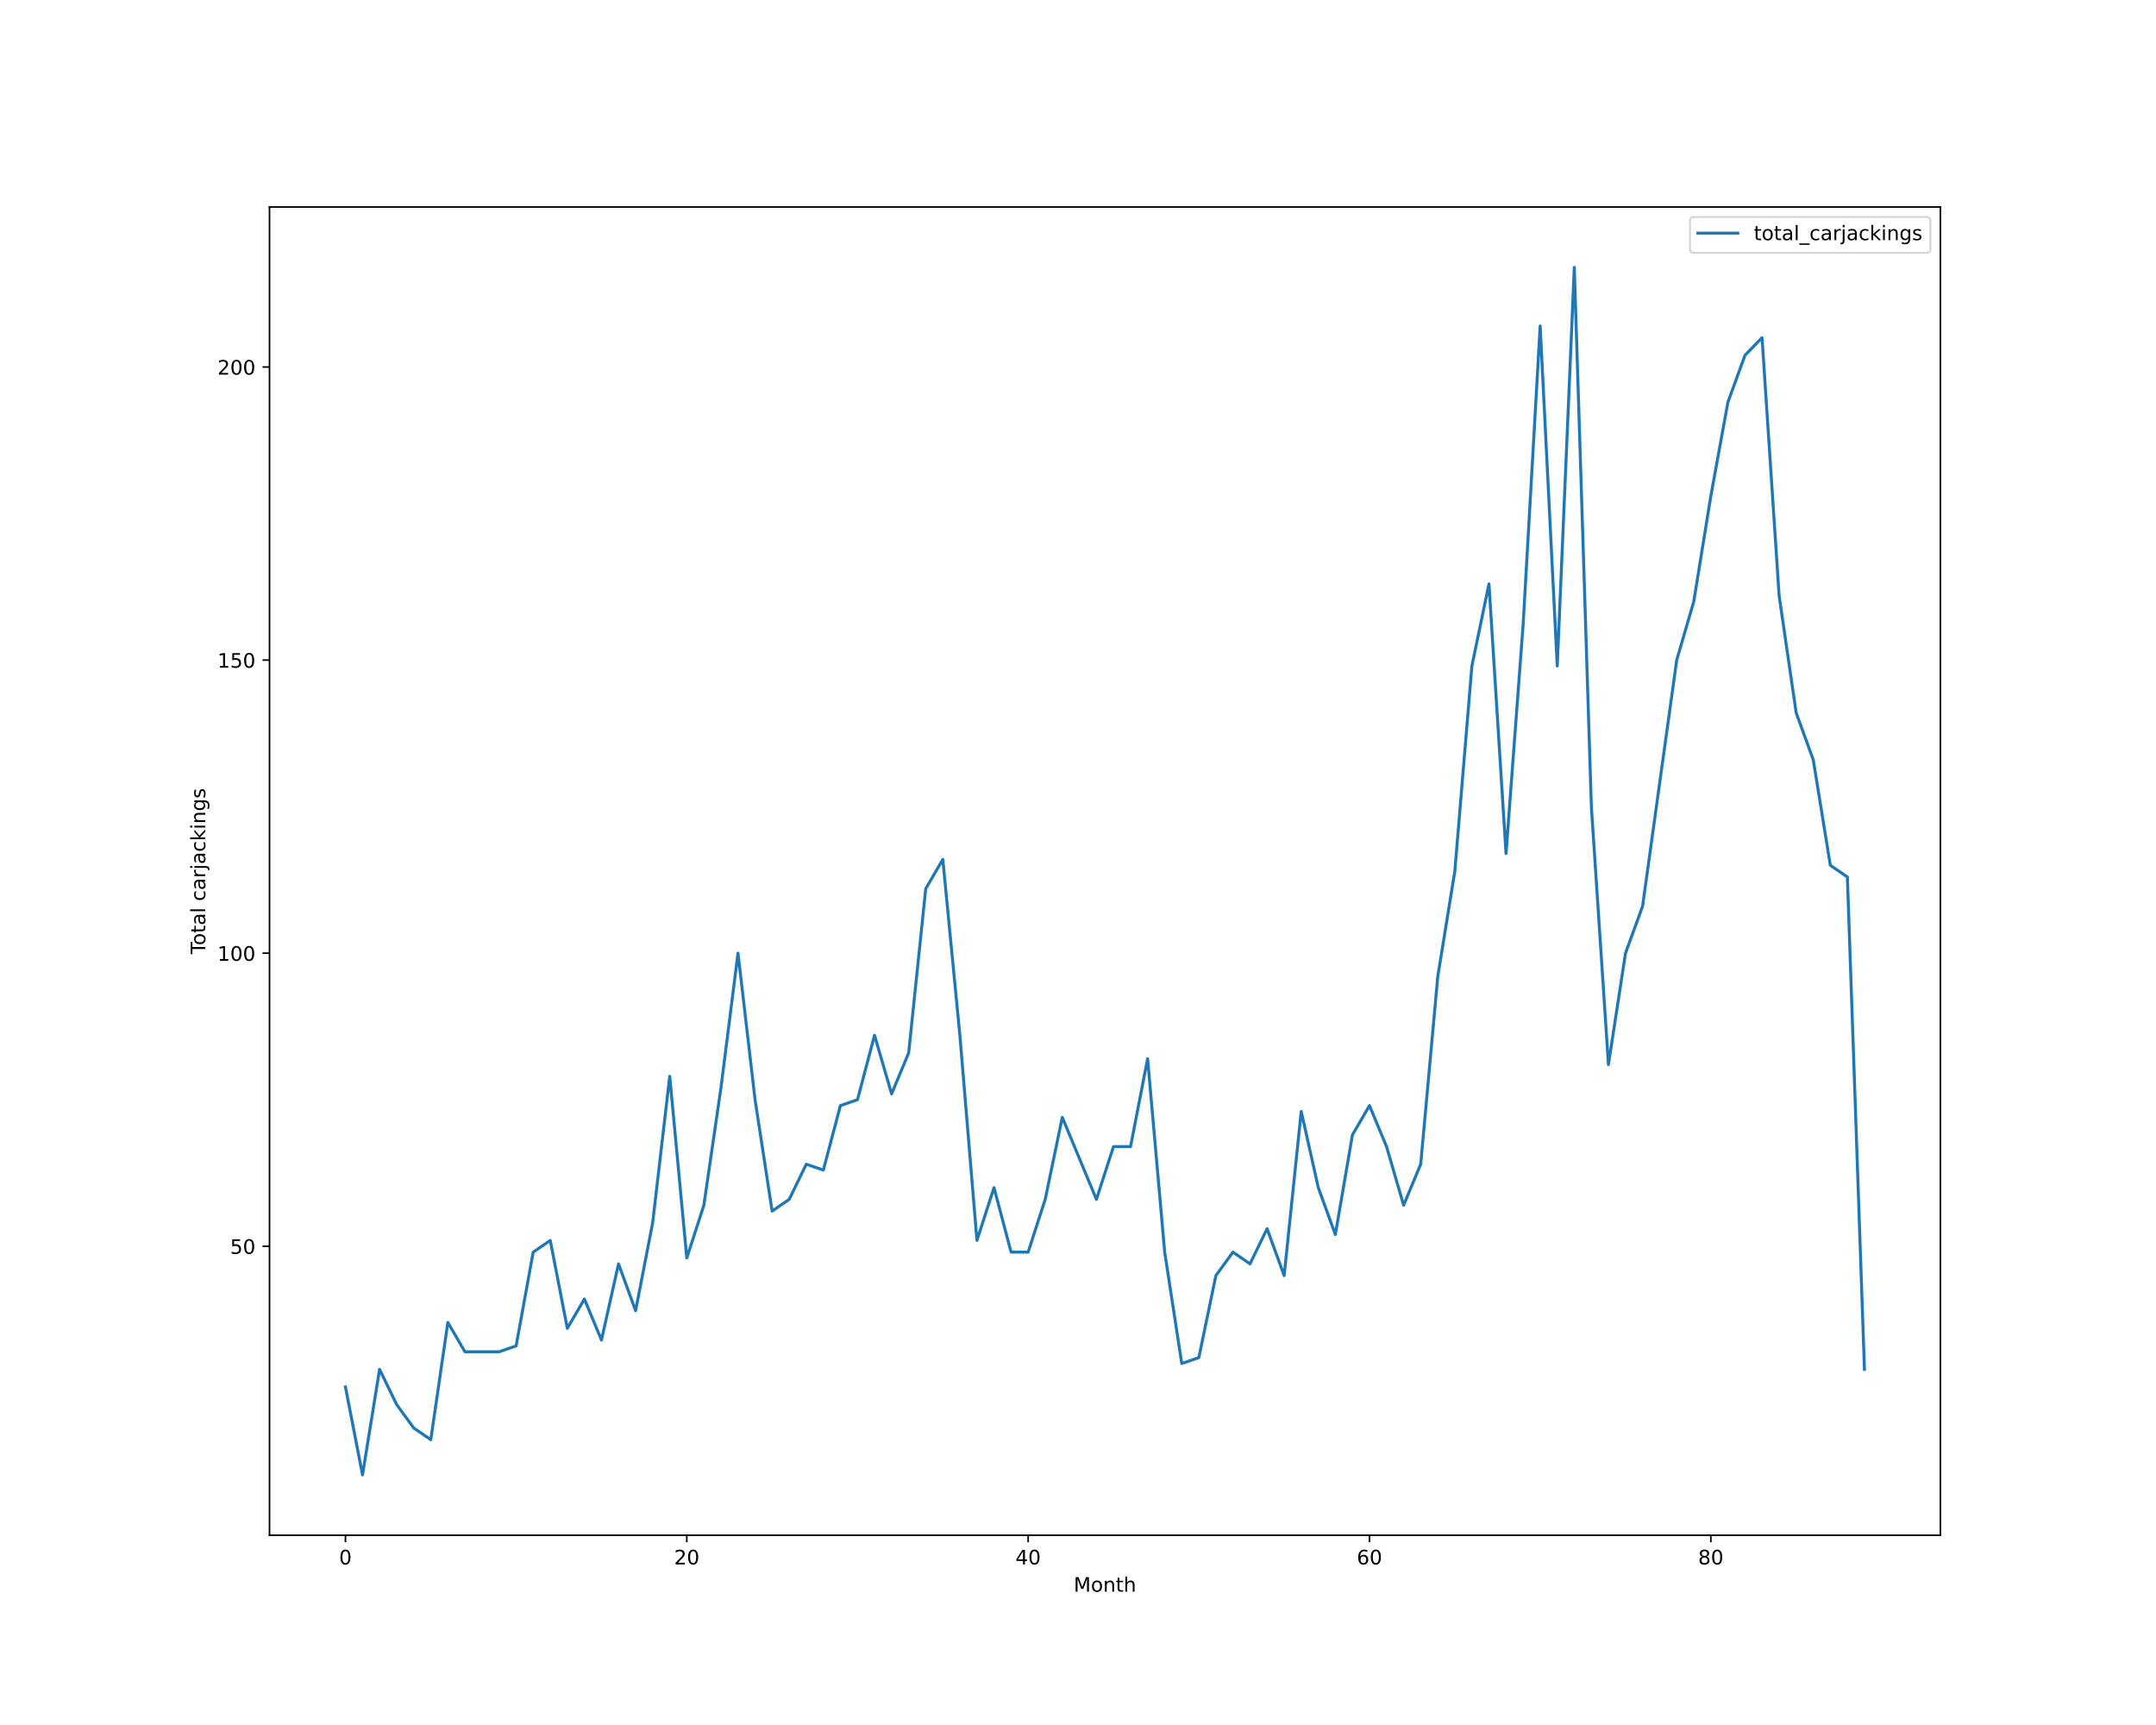
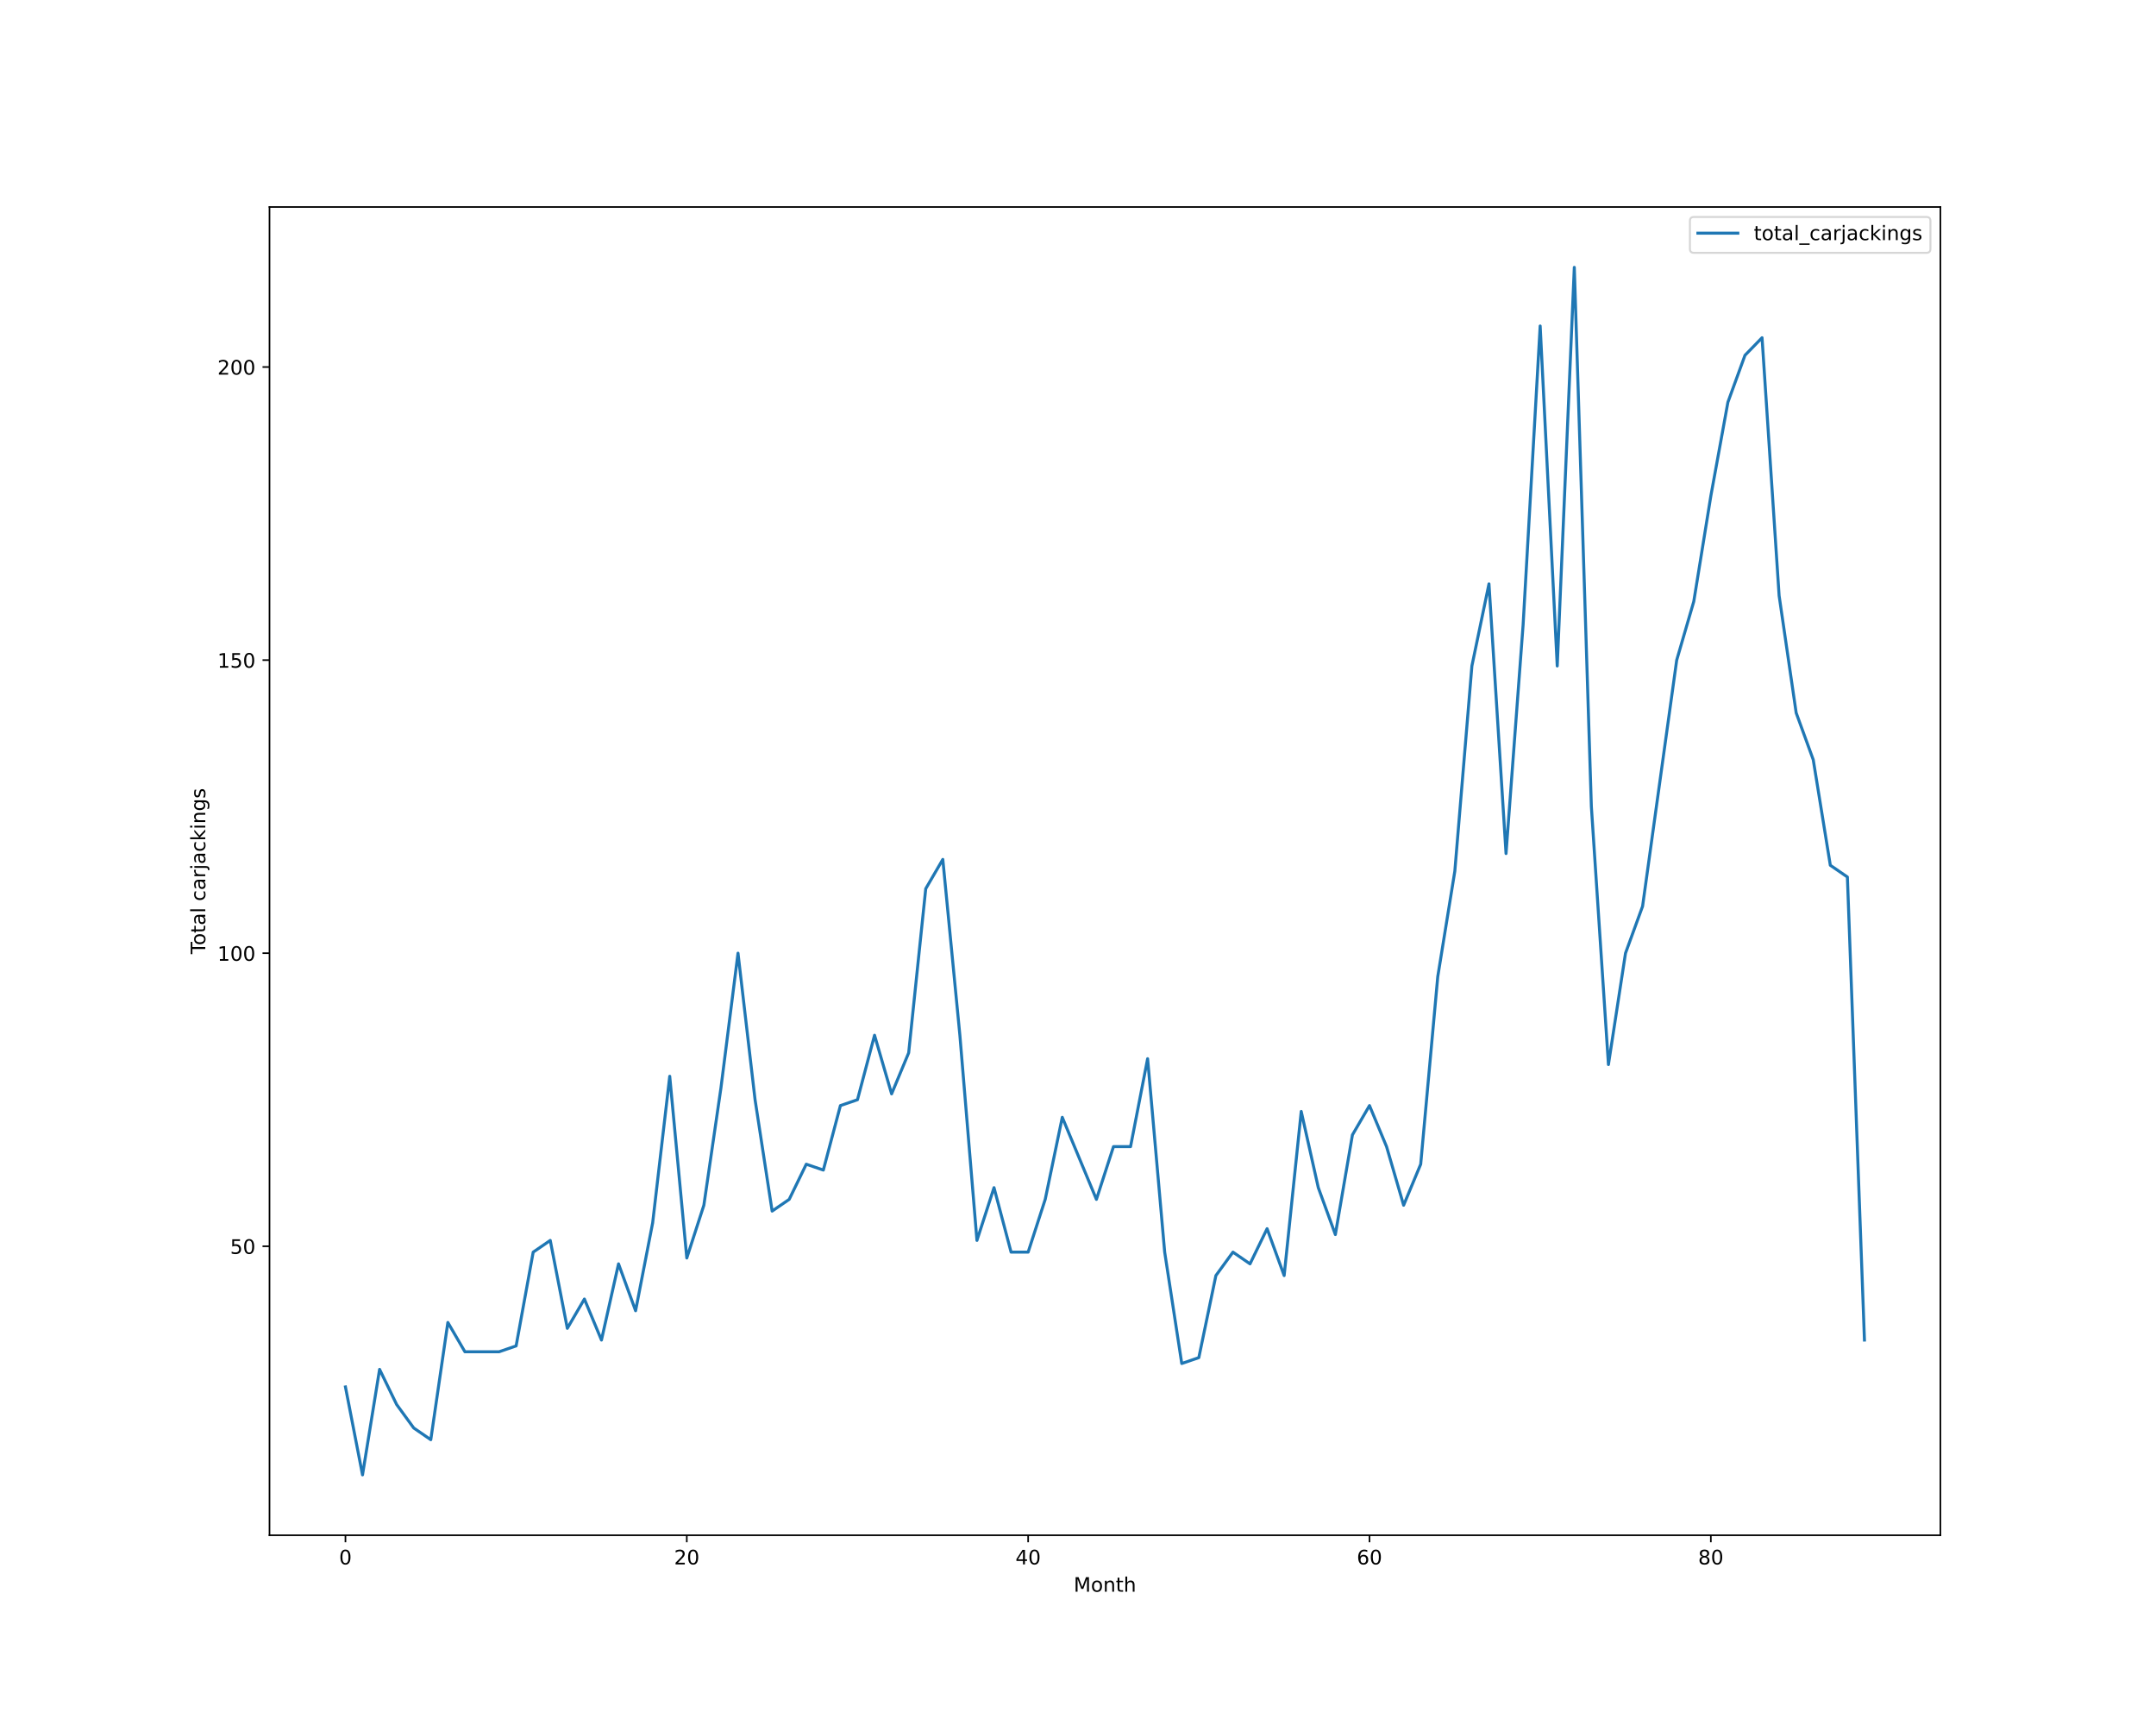
<svg xmlns="http://www.w3.org/2000/svg" xmlns:xlink="http://www.w3.org/1999/xlink" height="864pt" version="1.1" viewBox="0 0 1080 864" width="1080pt">
  <defs>
    <style type="text/css">*{stroke-linecap:butt;stroke-linejoin:round;}</style>
  </defs>
  <g id="figure_1">
    <g id="patch_1">
      <path d="M 0 864  L 1080 864  L 1080 0  L 0 0  z " style="fill:#ffffff;" />
    </g>
    <g id="axes_1">
      <g id="patch_2">
        <path d="M 135 768.96  L 972 768.96  L 972 103.68  L 135 103.68  z " style="fill:#ffffff;" />
      </g>
      <g id="matplotlib.axis_1">
        <g id="xtick_1">
          <g id="line2d_1">
            <defs>
-               <path d="M 0 0  L 0 3.5  " id="mf418427bc9" style="stroke:#000000;stroke-width:0.8;" />
-             </defs>
-             <g>
-               <use style="stroke:#000000;stroke-width:0.8;" x="173.045" xlink:href="#mf418427bc9" y="768.96" />
+               <path d="M 0 0  L 0 3.5  " id="mf0319bf2de" style="stroke:#000000;stroke-width:0.8;" />
+             </defs>
+             <g>
+               <use style="stroke:#000000;stroke-width:0.8;" x="173.045" xlink:href="#mf0319bf2de" y="768.96" />
            </g>
          </g>
          <g id="text_1">
            <g transform="translate(169.8642 783.5584)scale(0.1 -0.1)">
              <defs>
                <path d="M 2034 4250  Q 1547 4250 1301 3770  Q 1056 3291 1056 2328  Q 1056 1369 1301 889  Q 1547 409 2034 409  Q 2525 409 2770 889  Q 3016 1369 3016 2328  Q 3016 3291 2770 3770  Q 2525 4250 2034 4250  z M 2034 4750  Q 2819 4750 3233 4129  Q 3647 3509 3647 2328  Q 3647 1150 3233 529  Q 2819 -91 2034 -91  Q 1250 -91 836 529  Q 422 1150 422 2328  Q 422 3509 836 4129  Q 1250 4750 2034 4750  z " id="DejaVuSans-30" transform="scale(0.015625)" />
              </defs>
              <use xlink:href="#DejaVuSans-30" />
            </g>
          </g>
        </g>
        <g id="xtick_2">
          <g id="line2d_2">
            <g>
-               <use style="stroke:#000000;stroke-width:0.8;" x="344.036" xlink:href="#mf418427bc9" y="768.96" />
+               <use style="stroke:#000000;stroke-width:0.8;" x="344.036" xlink:href="#mf0319bf2de" y="768.96" />
            </g>
          </g>
          <g id="text_2">
            <g transform="translate(337.6738 783.5584)scale(0.1 -0.1)">
              <defs>
                <path d="M 1228 531  L 3431 531  L 3431 0  L 469 0  L 469 531  Q 828 903 1448 1529  Q 2069 2156 2228 2338  Q 2531 2678 2651 2914  Q 2772 3150 2772 3378  Q 2772 3750 2511 3984  Q 2250 4219 1831 4219  Q 1534 4219 1204 4116  Q 875 4013 500 3803  L 500 4441  Q 881 4594 1212 4672  Q 1544 4750 1819 4750  Q 2544 4750 2975 4387  Q 3406 4025 3406 3419  Q 3406 3131 3298 2873  Q 3191 2616 2906 2266  Q 2828 2175 2409 1742  Q 1991 1309 1228 531  z " id="DejaVuSans-32" transform="scale(0.015625)" />
              </defs>
              <use xlink:href="#DejaVuSans-32" />
              <use x="63.623" xlink:href="#DejaVuSans-30" />
            </g>
          </g>
        </g>
        <g id="xtick_3">
          <g id="line2d_3">
            <g>
-               <use style="stroke:#000000;stroke-width:0.8;" x="515.027" xlink:href="#mf418427bc9" y="768.96" />
+               <use style="stroke:#000000;stroke-width:0.8;" x="515.027" xlink:href="#mf0319bf2de" y="768.96" />
            </g>
          </g>
          <g id="text_3">
            <g transform="translate(508.6646 783.5584)scale(0.1 -0.1)">
              <defs>
                <path d="M 2419 4116  L 825 1625  L 2419 1625  L 2419 4116  z M 2253 4666  L 3047 4666  L 3047 1625  L 3713 1625  L 3713 1100  L 3047 1100  L 3047 0  L 2419 0  L 2419 1100  L 313 1100  L 313 1709  L 2253 4666  z " id="DejaVuSans-34" transform="scale(0.015625)" />
              </defs>
              <use xlink:href="#DejaVuSans-34" />
              <use x="63.623" xlink:href="#DejaVuSans-30" />
            </g>
          </g>
        </g>
        <g id="xtick_4">
          <g id="line2d_4">
            <g>
-               <use style="stroke:#000000;stroke-width:0.8;" x="686.018" xlink:href="#mf418427bc9" y="768.96" />
+               <use style="stroke:#000000;stroke-width:0.8;" x="686.018" xlink:href="#mf0319bf2de" y="768.96" />
            </g>
          </g>
          <g id="text_4">
            <g transform="translate(679.6554 783.5584)scale(0.1 -0.1)">
              <defs>
                <path d="M 2113 2584  Q 1688 2584 1439 2293  Q 1191 2003 1191 1497  Q 1191 994 1439 701  Q 1688 409 2113 409  Q 2538 409 2786 701  Q 3034 994 3034 1497  Q 3034 2003 2786 2293  Q 2538 2584 2113 2584  z M 3366 4563  L 3366 3988  Q 3128 4100 2886 4159  Q 2644 4219 2406 4219  Q 1781 4219 1451 3797  Q 1122 3375 1075 2522  Q 1259 2794 1537 2939  Q 1816 3084 2150 3084  Q 2853 3084 3261 2657  Q 3669 2231 3669 1497  Q 3669 778 3244 343  Q 2819 -91 2113 -91  Q 1303 -91 875 529  Q 447 1150 447 2328  Q 447 3434 972 4092  Q 1497 4750 2381 4750  Q 2619 4750 2861 4703  Q 3103 4656 3366 4563  z " id="DejaVuSans-36" transform="scale(0.015625)" />
              </defs>
              <use xlink:href="#DejaVuSans-36" />
              <use x="63.623" xlink:href="#DejaVuSans-30" />
            </g>
          </g>
        </g>
        <g id="xtick_5">
          <g id="line2d_5">
            <g>
-               <use style="stroke:#000000;stroke-width:0.8;" x="857.009" xlink:href="#mf418427bc9" y="768.96" />
+               <use style="stroke:#000000;stroke-width:0.8;" x="857.009" xlink:href="#mf0319bf2de" y="768.96" />
            </g>
          </g>
          <g id="text_5">
            <g transform="translate(850.6462 783.5584)scale(0.1 -0.1)">
              <defs>
                <path d="M 2034 2216  Q 1584 2216 1326 1975  Q 1069 1734 1069 1313  Q 1069 891 1326 650  Q 1584 409 2034 409  Q 2484 409 2743 651  Q 3003 894 3003 1313  Q 3003 1734 2745 1975  Q 2488 2216 2034 2216  z M 1403 2484  Q 997 2584 770 2862  Q 544 3141 544 3541  Q 544 4100 942 4425  Q 1341 4750 2034 4750  Q 2731 4750 3128 4425  Q 3525 4100 3525 3541  Q 3525 3141 3298 2862  Q 3072 2584 2669 2484  Q 3125 2378 3379 2068  Q 3634 1759 3634 1313  Q 3634 634 3220 271  Q 2806 -91 2034 -91  Q 1263 -91 848 271  Q 434 634 434 1313  Q 434 1759 690 2068  Q 947 2378 1403 2484  z M 1172 3481  Q 1172 3119 1398 2916  Q 1625 2713 2034 2713  Q 2441 2713 2670 2916  Q 2900 3119 2900 3481  Q 2900 3844 2670 4047  Q 2441 4250 2034 4250  Q 1625 4250 1398 4047  Q 1172 3844 1172 3481  z " id="DejaVuSans-38" transform="scale(0.015625)" />
              </defs>
              <use xlink:href="#DejaVuSans-38" />
              <use x="63.623" xlink:href="#DejaVuSans-30" />
            </g>
          </g>
        </g>
        <g id="text_6">
          <g transform="translate(537.8289 797.2366)scale(0.1 -0.1)">
            <defs>
              <path d="M 628 4666  L 1569 4666  L 2759 1491  L 3956 4666  L 4897 4666  L 4897 0  L 4281 0  L 4281 4097  L 3078 897  L 2444 897  L 1241 4097  L 1241 0  L 628 0  L 628 4666  z " id="DejaVuSans-4d" transform="scale(0.015625)" />
              <path d="M 1959 3097  Q 1497 3097 1228 2736  Q 959 2375 959 1747  Q 959 1119 1226 758  Q 1494 397 1959 397  Q 2419 397 2687 759  Q 2956 1122 2956 1747  Q 2956 2369 2687 2733  Q 2419 3097 1959 3097  z M 1959 3584  Q 2709 3584 3137 3096  Q 3566 2609 3566 1747  Q 3566 888 3137 398  Q 2709 -91 1959 -91  Q 1206 -91 779 398  Q 353 888 353 1747  Q 353 2609 779 3096  Q 1206 3584 1959 3584  z " id="DejaVuSans-6f" transform="scale(0.015625)" />
              <path d="M 3513 2113  L 3513 0  L 2938 0  L 2938 2094  Q 2938 2591 2744 2837  Q 2550 3084 2163 3084  Q 1697 3084 1428 2787  Q 1159 2491 1159 1978  L 1159 0  L 581 0  L 581 3500  L 1159 3500  L 1159 2956  Q 1366 3272 1645 3428  Q 1925 3584 2291 3584  Q 2894 3584 3203 3211  Q 3513 2838 3513 2113  z " id="DejaVuSans-6e" transform="scale(0.015625)" />
              <path d="M 1172 4494  L 1172 3500  L 2356 3500  L 2356 3053  L 1172 3053  L 1172 1153  Q 1172 725 1289 603  Q 1406 481 1766 481  L 2356 481  L 2356 0  L 1766 0  Q 1100 0 847 248  Q 594 497 594 1153  L 594 3053  L 172 3053  L 172 3500  L 594 3500  L 594 4494  L 1172 4494  z " id="DejaVuSans-74" transform="scale(0.015625)" />
              <path d="M 3513 2113  L 3513 0  L 2938 0  L 2938 2094  Q 2938 2591 2744 2837  Q 2550 3084 2163 3084  Q 1697 3084 1428 2787  Q 1159 2491 1159 1978  L 1159 0  L 581 0  L 581 4863  L 1159 4863  L 1159 2956  Q 1366 3272 1645 3428  Q 1925 3584 2291 3584  Q 2894 3584 3203 3211  Q 3513 2838 3513 2113  z " id="DejaVuSans-68" transform="scale(0.015625)" />
            </defs>
            <use xlink:href="#DejaVuSans-4d" />
            <use x="86.279" xlink:href="#DejaVuSans-6f" />
            <use x="147.461" xlink:href="#DejaVuSans-6e" />
            <use x="210.84" xlink:href="#DejaVuSans-74" />
            <use x="250.049" xlink:href="#DejaVuSans-68" />
          </g>
        </g>
      </g>
      <g id="matplotlib.axis_2">
        <g id="ytick_1">
          <g id="line2d_6">
            <defs>
-               <path d="M 0 0  L -3.5 0  " id="m6703d2cf84" style="stroke:#000000;stroke-width:0.8;" />
-             </defs>
-             <g>
-               <use style="stroke:#000000;stroke-width:0.8;" x="135" xlink:href="#m6703d2cf84" y="624.219" />
+               <path d="M 0 0  L -3.5 0  " id="mee03064207" style="stroke:#000000;stroke-width:0.8;" />
+             </defs>
+             <g>
+               <use style="stroke:#000000;stroke-width:0.8;" x="135" xlink:href="#mee03064207" y="624.219" />
            </g>
          </g>
          <g id="text_7">
            <g transform="translate(115.275 628.0182)scale(0.1 -0.1)">
              <defs>
                <path d="M 691 4666  L 3169 4666  L 3169 4134  L 1269 4134  L 1269 2991  Q 1406 3038 1543 3061  Q 1681 3084 1819 3084  Q 2600 3084 3056 2656  Q 3513 2228 3513 1497  Q 3513 744 3044 326  Q 2575 -91 1722 -91  Q 1428 -91 1123 -41  Q 819 9 494 109  L 494 744  Q 775 591 1075 516  Q 1375 441 1709 441  Q 2250 441 2565 725  Q 2881 1009 2881 1497  Q 2881 1984 2565 2268  Q 2250 2553 1709 2553  Q 1456 2553 1204 2497  Q 953 2441 691 2322  L 691 4666  z " id="DejaVuSans-35" transform="scale(0.015625)" />
              </defs>
              <use xlink:href="#DejaVuSans-35" />
              <use x="63.623" xlink:href="#DejaVuSans-30" />
            </g>
          </g>
        </g>
        <g id="ytick_2">
          <g id="line2d_7">
            <g>
-               <use style="stroke:#000000;stroke-width:0.8;" x="135" xlink:href="#m6703d2cf84" y="477.423" />
+               <use style="stroke:#000000;stroke-width:0.8;" x="135" xlink:href="#mee03064207" y="477.423" />
            </g>
          </g>
          <g id="text_8">
            <g transform="translate(108.9125 481.2221)scale(0.1 -0.1)">
              <defs>
                <path d="M 794 531  L 1825 531  L 1825 4091  L 703 3866  L 703 4441  L 1819 4666  L 2450 4666  L 2450 531  L 3481 531  L 3481 0  L 794 0  L 794 531  z " id="DejaVuSans-31" transform="scale(0.015625)" />
              </defs>
              <use xlink:href="#DejaVuSans-31" />
              <use x="63.623" xlink:href="#DejaVuSans-30" />
              <use x="127.246" xlink:href="#DejaVuSans-30" />
            </g>
          </g>
        </g>
        <g id="ytick_3">
          <g id="line2d_8">
            <g>
-               <use style="stroke:#000000;stroke-width:0.8;" x="135" xlink:href="#m6703d2cf84" y="330.627" />
+               <use style="stroke:#000000;stroke-width:0.8;" x="135" xlink:href="#mee03064207" y="330.627" />
            </g>
          </g>
          <g id="text_9">
            <g transform="translate(108.9125 334.426)scale(0.1 -0.1)">
              <use xlink:href="#DejaVuSans-31" />
              <use x="63.623" xlink:href="#DejaVuSans-35" />
              <use x="127.246" xlink:href="#DejaVuSans-30" />
            </g>
          </g>
        </g>
        <g id="ytick_4">
          <g id="line2d_9">
            <g>
-               <use style="stroke:#000000;stroke-width:0.8;" x="135" xlink:href="#m6703d2cf84" y="183.831" />
+               <use style="stroke:#000000;stroke-width:0.8;" x="135" xlink:href="#mee03064207" y="183.831" />
            </g>
          </g>
          <g id="text_10">
            <g transform="translate(108.9125 187.6299)scale(0.1 -0.1)">
              <use xlink:href="#DejaVuSans-32" />
              <use x="63.623" xlink:href="#DejaVuSans-30" />
              <use x="127.246" xlink:href="#DejaVuSans-30" />
            </g>
          </g>
        </g>
        <g id="text_11">
          <g transform="translate(102.8328 477.8888)rotate(-90)scale(0.1 -0.1)">
            <defs>
              <path d="M -19 4666  L 3928 4666  L 3928 4134  L 2272 4134  L 2272 0  L 1638 0  L 1638 4134  L -19 4134  L -19 4666  z " id="DejaVuSans-54" transform="scale(0.015625)" />
              <path d="M 2194 1759  Q 1497 1759 1228 1600  Q 959 1441 959 1056  Q 959 750 1161 570  Q 1363 391 1709 391  Q 2188 391 2477 730  Q 2766 1069 2766 1631  L 2766 1759  L 2194 1759  z M 3341 1997  L 3341 0  L 2766 0  L 2766 531  Q 2569 213 2275 61  Q 1981 -91 1556 -91  Q 1019 -91 701 211  Q 384 513 384 1019  Q 384 1609 779 1909  Q 1175 2209 1959 2209  L 2766 2209  L 2766 2266  Q 2766 2663 2505 2880  Q 2244 3097 1772 3097  Q 1472 3097 1187 3025  Q 903 2953 641 2809  L 641 3341  Q 956 3463 1253 3523  Q 1550 3584 1831 3584  Q 2591 3584 2966 3190  Q 3341 2797 3341 1997  z " id="DejaVuSans-61" transform="scale(0.015625)" />
              <path d="M 603 4863  L 1178 4863  L 1178 0  L 603 0  L 603 4863  z " id="DejaVuSans-6c" transform="scale(0.015625)" />
              <path id="DejaVuSans-20" transform="scale(0.015625)" />
              <path d="M 3122 3366  L 3122 2828  Q 2878 2963 2633 3030  Q 2388 3097 2138 3097  Q 1578 3097 1268 2742  Q 959 2388 959 1747  Q 959 1106 1268 751  Q 1578 397 2138 397  Q 2388 397 2633 464  Q 2878 531 3122 666  L 3122 134  Q 2881 22 2623 -34  Q 2366 -91 2075 -91  Q 1284 -91 818 406  Q 353 903 353 1747  Q 353 2603 823 3093  Q 1294 3584 2113 3584  Q 2378 3584 2631 3529  Q 2884 3475 3122 3366  z " id="DejaVuSans-63" transform="scale(0.015625)" />
              <path d="M 2631 2963  Q 2534 3019 2420 3045  Q 2306 3072 2169 3072  Q 1681 3072 1420 2755  Q 1159 2438 1159 1844  L 1159 0  L 581 0  L 581 3500  L 1159 3500  L 1159 2956  Q 1341 3275 1631 3429  Q 1922 3584 2338 3584  Q 2397 3584 2469 3576  Q 2541 3569 2628 3553  L 2631 2963  z " id="DejaVuSans-72" transform="scale(0.015625)" />
              <path d="M 603 3500  L 1178 3500  L 1178 -63  Q 1178 -731 923 -1031  Q 669 -1331 103 -1331  L -116 -1331  L -116 -844  L 38 -844  Q 366 -844 484 -692  Q 603 -541 603 -63  L 603 3500  z M 603 4863  L 1178 4863  L 1178 4134  L 603 4134  L 603 4863  z " id="DejaVuSans-6a" transform="scale(0.015625)" />
              <path d="M 581 4863  L 1159 4863  L 1159 1991  L 2875 3500  L 3609 3500  L 1753 1863  L 3688 0  L 2938 0  L 1159 1709  L 1159 0  L 581 0  L 581 4863  z " id="DejaVuSans-6b" transform="scale(0.015625)" />
              <path d="M 603 3500  L 1178 3500  L 1178 0  L 603 0  L 603 3500  z M 603 4863  L 1178 4863  L 1178 4134  L 603 4134  L 603 4863  z " id="DejaVuSans-69" transform="scale(0.015625)" />
              <path d="M 2906 1791  Q 2906 2416 2648 2759  Q 2391 3103 1925 3103  Q 1463 3103 1205 2759  Q 947 2416 947 1791  Q 947 1169 1205 825  Q 1463 481 1925 481  Q 2391 481 2648 825  Q 2906 1169 2906 1791  z M 3481 434  Q 3481 -459 3084 -895  Q 2688 -1331 1869 -1331  Q 1566 -1331 1297 -1286  Q 1028 -1241 775 -1147  L 775 -588  Q 1028 -725 1275 -790  Q 1522 -856 1778 -856  Q 2344 -856 2625 -561  Q 2906 -266 2906 331  L 2906 616  Q 2728 306 2450 153  Q 2172 0 1784 0  Q 1141 0 747 490  Q 353 981 353 1791  Q 353 2603 747 3093  Q 1141 3584 1784 3584  Q 2172 3584 2450 3431  Q 2728 3278 2906 2969  L 2906 3500  L 3481 3500  L 3481 434  z " id="DejaVuSans-67" transform="scale(0.015625)" />
              <path d="M 2834 3397  L 2834 2853  Q 2591 2978 2328 3040  Q 2066 3103 1784 3103  Q 1356 3103 1142 2972  Q 928 2841 928 2578  Q 928 2378 1081 2264  Q 1234 2150 1697 2047  L 1894 2003  Q 2506 1872 2764 1633  Q 3022 1394 3022 966  Q 3022 478 2636 193  Q 2250 -91 1575 -91  Q 1294 -91 989 -36  Q 684 19 347 128  L 347 722  Q 666 556 975 473  Q 1284 391 1588 391  Q 1994 391 2212 530  Q 2431 669 2431 922  Q 2431 1156 2273 1281  Q 2116 1406 1581 1522  L 1381 1569  Q 847 1681 609 1914  Q 372 2147 372 2553  Q 372 3047 722 3315  Q 1072 3584 1716 3584  Q 2034 3584 2315 3537  Q 2597 3491 2834 3397  z " id="DejaVuSans-73" transform="scale(0.015625)" />
            </defs>
            <use xlink:href="#DejaVuSans-54" />
            <use x="44.084" xlink:href="#DejaVuSans-6f" />
            <use x="105.266" xlink:href="#DejaVuSans-74" />
            <use x="144.475" xlink:href="#DejaVuSans-61" />
            <use x="205.754" xlink:href="#DejaVuSans-6c" />
            <use x="233.537" xlink:href="#DejaVuSans-20" />
            <use x="265.324" xlink:href="#DejaVuSans-63" />
            <use x="320.305" xlink:href="#DejaVuSans-61" />
            <use x="381.584" xlink:href="#DejaVuSans-72" />
            <use x="422.697" xlink:href="#DejaVuSans-6a" />
            <use x="450.48" xlink:href="#DejaVuSans-61" />
            <use x="511.76" xlink:href="#DejaVuSans-63" />
            <use x="566.74" xlink:href="#DejaVuSans-6b" />
            <use x="624.65" xlink:href="#DejaVuSans-69" />
            <use x="652.434" xlink:href="#DejaVuSans-6e" />
            <use x="715.812" xlink:href="#DejaVuSans-67" />
            <use x="779.289" xlink:href="#DejaVuSans-73" />
          </g>
        </g>
      </g>
      <g id="line2d_10">
-         <path clip-path="url(#p14709b2c7a)" d="M 173.045 694.681  L 181.595 738.72  L 190.145 685.873  L 198.694 703.489  L 207.244 715.233  L 215.793 721.104  L 224.343 662.386  L 232.892 677.066  L 241.442 677.066  L 249.991 677.066  L 258.541 674.13  L 267.09 627.155  L 275.64 621.283  L 284.189 665.322  L 292.739 650.642  L 301.289 671.194  L 309.838 633.027  L 318.388 656.514  L 326.937 612.475  L 335.487 539.077  L 344.036 630.091  L 352.586 603.668  L 361.135 544.949  L 369.685 477.423  L 378.234 550.821  L 386.784 606.603  L 395.334 600.732  L 403.883 583.116  L 412.433 586.052  L 420.982 553.757  L 429.532 550.821  L 438.081 518.526  L 446.631 547.885  L 455.18 527.334  L 463.73 445.128  L 472.279 430.448  L 480.829 518.526  L 489.378 621.283  L 497.928 594.86  L 506.478 627.155  L 515.027 627.155  L 523.577 600.732  L 532.126 559.629  L 540.676 580.18  L 549.225 600.732  L 557.775 574.308  L 566.324 574.308  L 574.874 530.27  L 583.423 627.155  L 591.973 682.937  L 600.522 680.002  L 609.072 638.899  L 617.622 627.155  L 626.171 633.027  L 634.721 615.411  L 643.27 638.899  L 651.82 556.693  L 660.369 594.86  L 668.919 618.347  L 677.468 568.437  L 686.018 553.757  L 694.567 574.308  L 703.117 603.668  L 711.666 583.116  L 720.216 489.167  L 728.766 436.32  L 737.315 333.563  L 745.865 292.46  L 754.414 427.512  L 762.964 313.011  L 771.513 163.279  L 780.063 333.563  L 788.612 133.92  L 797.162 404.025  L 805.711 533.205  L 814.261 477.423  L 822.811 453.936  L 831.36 392.281  L 839.91 330.627  L 848.459 301.268  L 857.009 248.421  L 865.558 201.446  L 874.108 177.959  L 882.657 169.151  L 891.207 298.332  L 899.756 357.05  L 908.306 380.537  L 916.855 433.384  L 925.405 439.256  L 933.955 685.873  " style="fill:none;stroke:#1f77b4;stroke-linecap:square;stroke-width:1.5;" />
+         <path clip-path="url(#p84bf08e322)" d="M 173.045 694.681  L 181.595 738.72  L 190.145 685.873  L 198.694 703.489  L 207.244 715.233  L 215.793 721.104  L 224.343 662.386  L 232.892 677.066  L 241.442 677.066  L 249.991 677.066  L 258.541 674.13  L 267.09 627.155  L 275.64 621.283  L 284.189 665.322  L 292.739 650.642  L 301.289 671.194  L 309.838 633.027  L 318.388 656.514  L 326.937 612.475  L 335.487 539.077  L 344.036 630.091  L 352.586 603.668  L 361.135 544.949  L 369.685 477.423  L 378.234 550.821  L 386.784 606.603  L 395.334 600.732  L 403.883 583.116  L 412.433 586.052  L 420.982 553.757  L 429.532 550.821  L 438.081 518.526  L 446.631 547.885  L 455.18 527.334  L 463.73 445.128  L 472.279 430.448  L 480.829 518.526  L 489.378 621.283  L 497.928 594.86  L 506.478 627.155  L 515.027 627.155  L 523.577 600.732  L 532.126 559.629  L 540.676 580.18  L 549.225 600.732  L 557.775 574.308  L 566.324 574.308  L 574.874 530.27  L 583.423 627.155  L 591.973 682.937  L 600.522 680.002  L 609.072 638.899  L 617.622 627.155  L 626.171 633.027  L 634.721 615.411  L 643.27 638.899  L 651.82 556.693  L 660.369 594.86  L 668.919 618.347  L 677.468 568.437  L 686.018 553.757  L 694.567 574.308  L 703.117 603.668  L 711.666 583.116  L 720.216 489.167  L 728.766 436.32  L 737.315 333.563  L 745.865 292.46  L 754.414 427.512  L 762.964 313.011  L 771.513 163.279  L 780.063 333.563  L 788.612 133.92  L 797.162 404.025  L 805.711 533.205  L 814.261 477.423  L 822.811 453.936  L 831.36 392.281  L 839.91 330.627  L 848.459 301.268  L 857.009 248.421  L 865.558 201.446  L 874.108 177.959  L 882.657 169.151  L 891.207 298.332  L 899.756 357.05  L 908.306 380.537  L 916.855 433.384  L 925.405 439.256  L 933.955 671.194  " style="fill:none;stroke:#1f77b4;stroke-linecap:square;stroke-width:1.5;" />
      </g>
      <g id="patch_3">
        <path d="M 135 768.96  L 135 103.68  " style="fill:none;stroke:#000000;stroke-linecap:square;stroke-linejoin:miter;stroke-width:0.8;" />
      </g>
      <g id="patch_4">
        <path d="M 972 768.96  L 972 103.68  " style="fill:none;stroke:#000000;stroke-linecap:square;stroke-linejoin:miter;stroke-width:0.8;" />
      </g>
      <g id="patch_5">
        <path d="M 135 768.96  L 972 768.96  " style="fill:none;stroke:#000000;stroke-linecap:square;stroke-linejoin:miter;stroke-width:0.8;" />
      </g>
      <g id="patch_6">
        <path d="M 135 103.68  L 972 103.68  " style="fill:none;stroke:#000000;stroke-linecap:square;stroke-linejoin:miter;stroke-width:0.8;" />
      </g>
      <g id="legend_1">
        <g id="patch_7">
          <path d="M 848.528 126.636  L 965 126.636  Q 967 126.636 967 124.636  L 967 110.68  Q 967 108.68 965 108.68  L 848.528 108.68  Q 846.528 108.68 846.528 110.68  L 846.528 124.636  Q 846.528 126.636 848.528 126.636  z " style="fill:#ffffff;opacity:0.8;stroke:#cccccc;stroke-linejoin:miter;" />
        </g>
        <g id="line2d_11">
          <path d="M 850.528 116.778  L 870.528 116.778  " style="fill:none;stroke:#1f77b4;stroke-linecap:square;stroke-width:1.5;" />
        </g>
        <g id="line2d_12" />
        <g id="text_12">
          <g transform="translate(878.5281 120.2784)scale(0.1 -0.1)">
            <defs>
              <path d="M 3263 -1063  L 3263 -1509  L -63 -1509  L -63 -1063  L 3263 -1063  z " id="DejaVuSans-5f" transform="scale(0.015625)" />
            </defs>
            <use xlink:href="#DejaVuSans-74" />
            <use x="39.209" xlink:href="#DejaVuSans-6f" />
            <use x="100.391" xlink:href="#DejaVuSans-74" />
            <use x="139.6" xlink:href="#DejaVuSans-61" />
            <use x="200.879" xlink:href="#DejaVuSans-6c" />
            <use x="228.662" xlink:href="#DejaVuSans-5f" />
            <use x="278.662" xlink:href="#DejaVuSans-63" />
            <use x="333.643" xlink:href="#DejaVuSans-61" />
            <use x="394.922" xlink:href="#DejaVuSans-72" />
            <use x="436.035" xlink:href="#DejaVuSans-6a" />
            <use x="463.818" xlink:href="#DejaVuSans-61" />
            <use x="525.098" xlink:href="#DejaVuSans-63" />
            <use x="580.078" xlink:href="#DejaVuSans-6b" />
            <use x="637.988" xlink:href="#DejaVuSans-69" />
            <use x="665.771" xlink:href="#DejaVuSans-6e" />
            <use x="729.15" xlink:href="#DejaVuSans-67" />
            <use x="792.627" xlink:href="#DejaVuSans-73" />
          </g>
        </g>
      </g>
    </g>
  </g>
  <defs>
-     <clipPath id="p14709b2c7a">
+     <clipPath id="p84bf08e322">
      <rect height="665.28" width="837" x="135" y="103.68" />
    </clipPath>
  </defs>
</svg>
